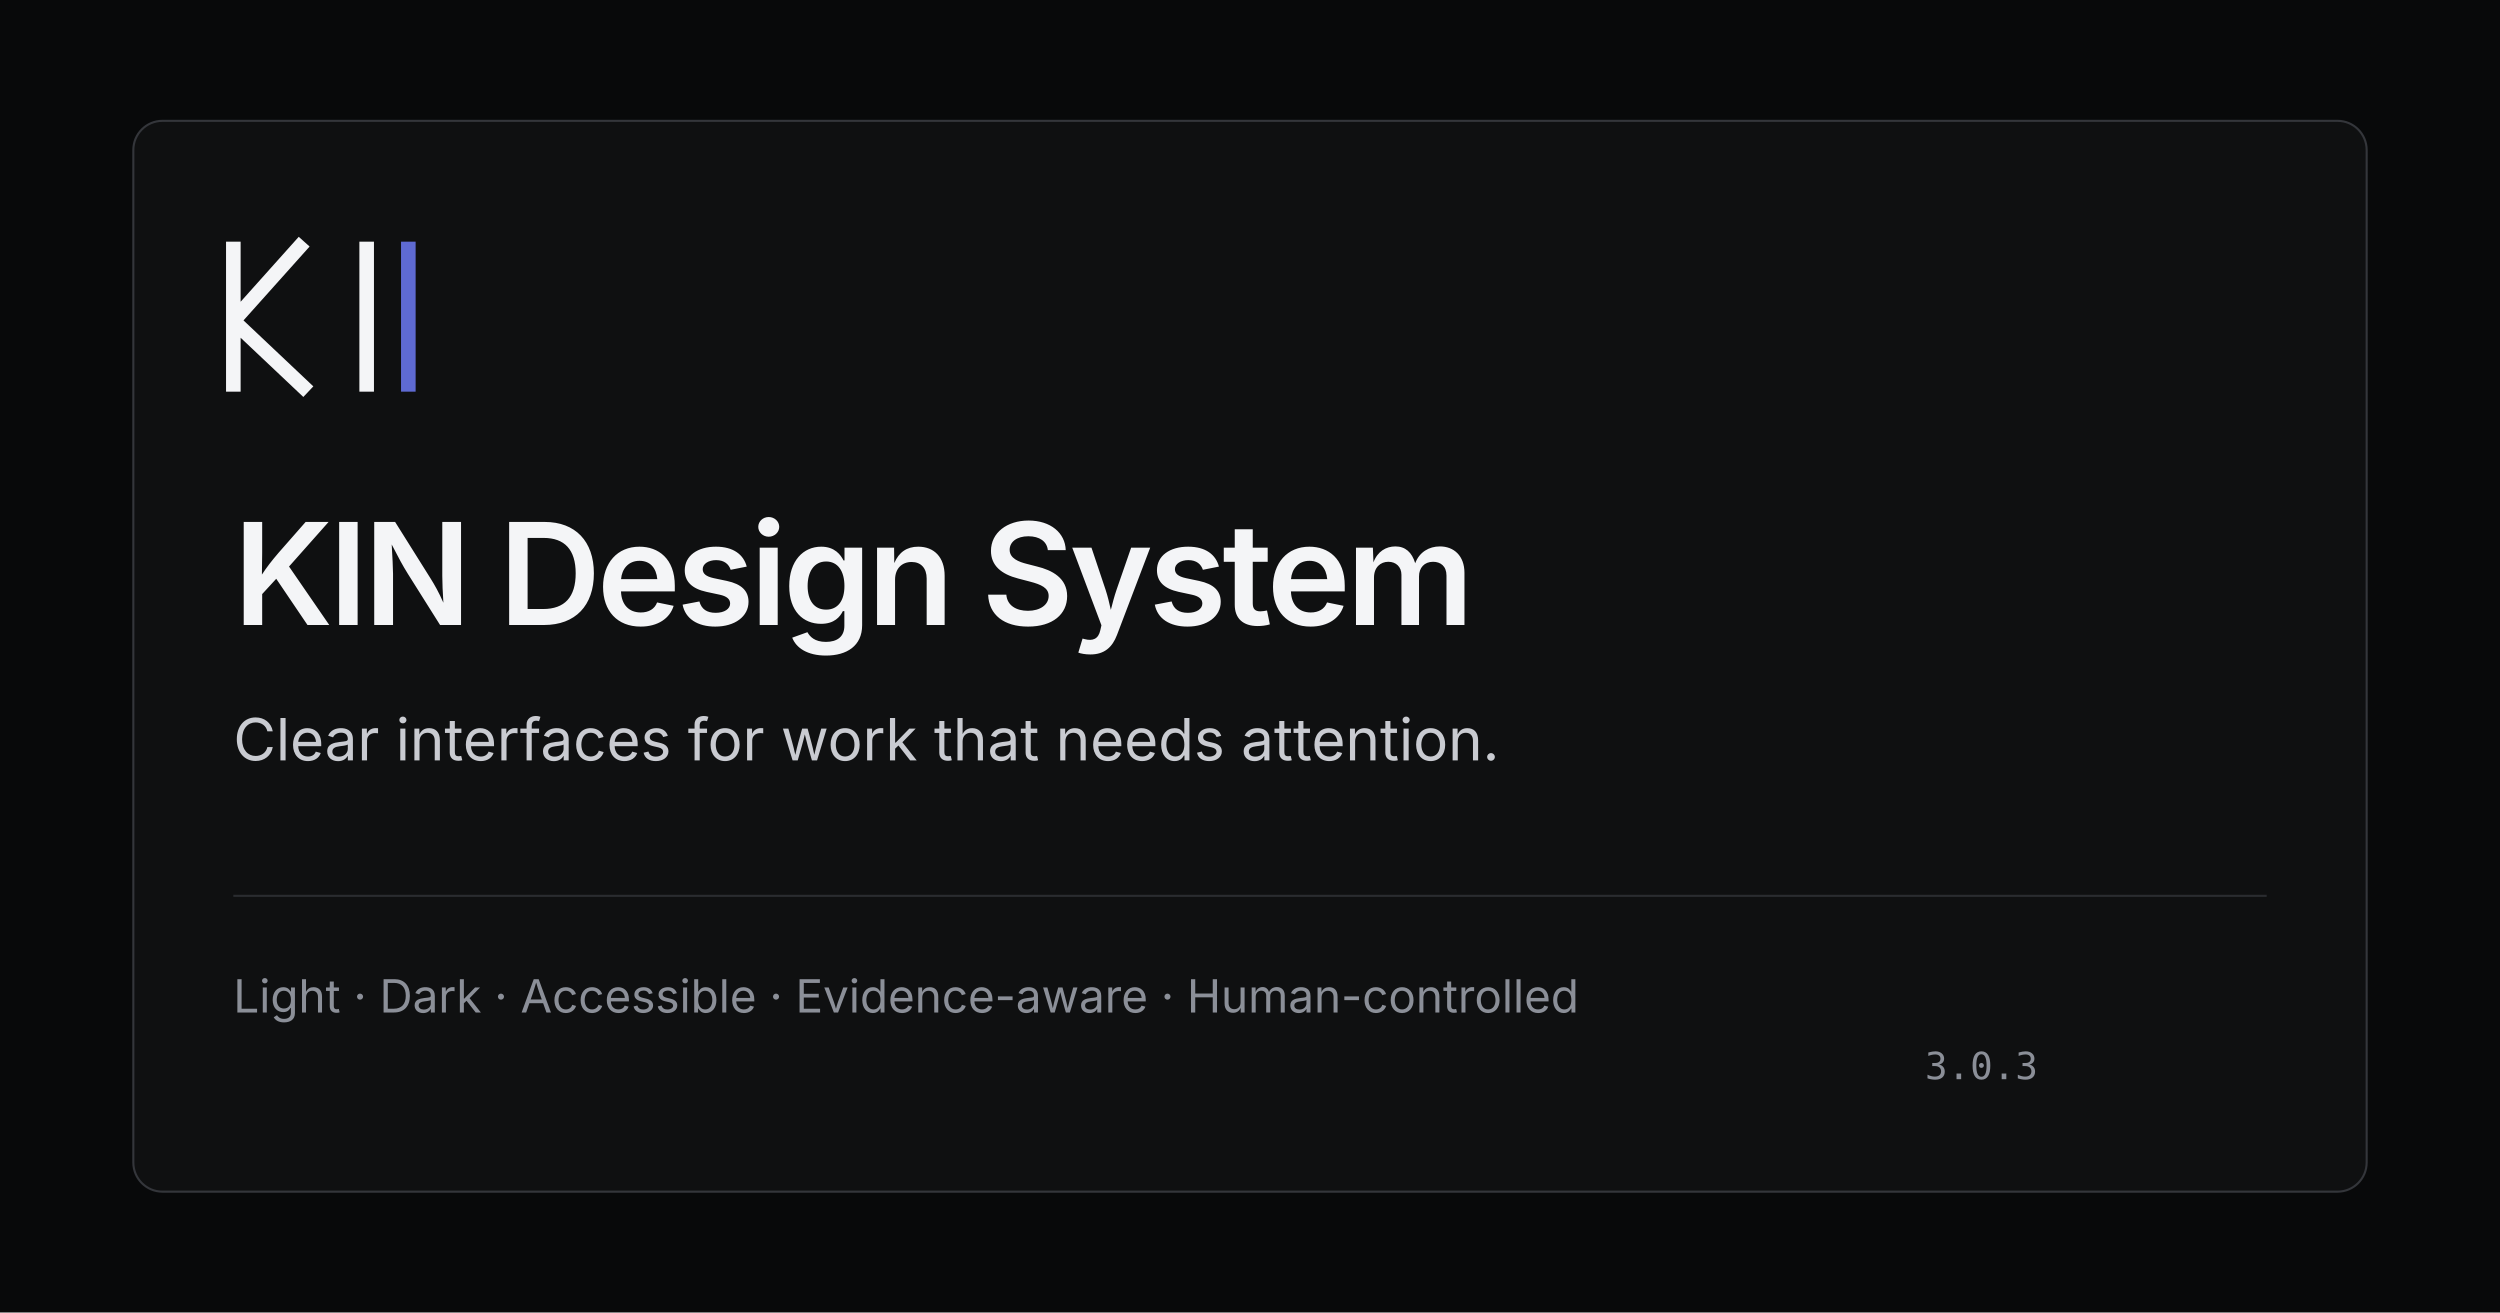
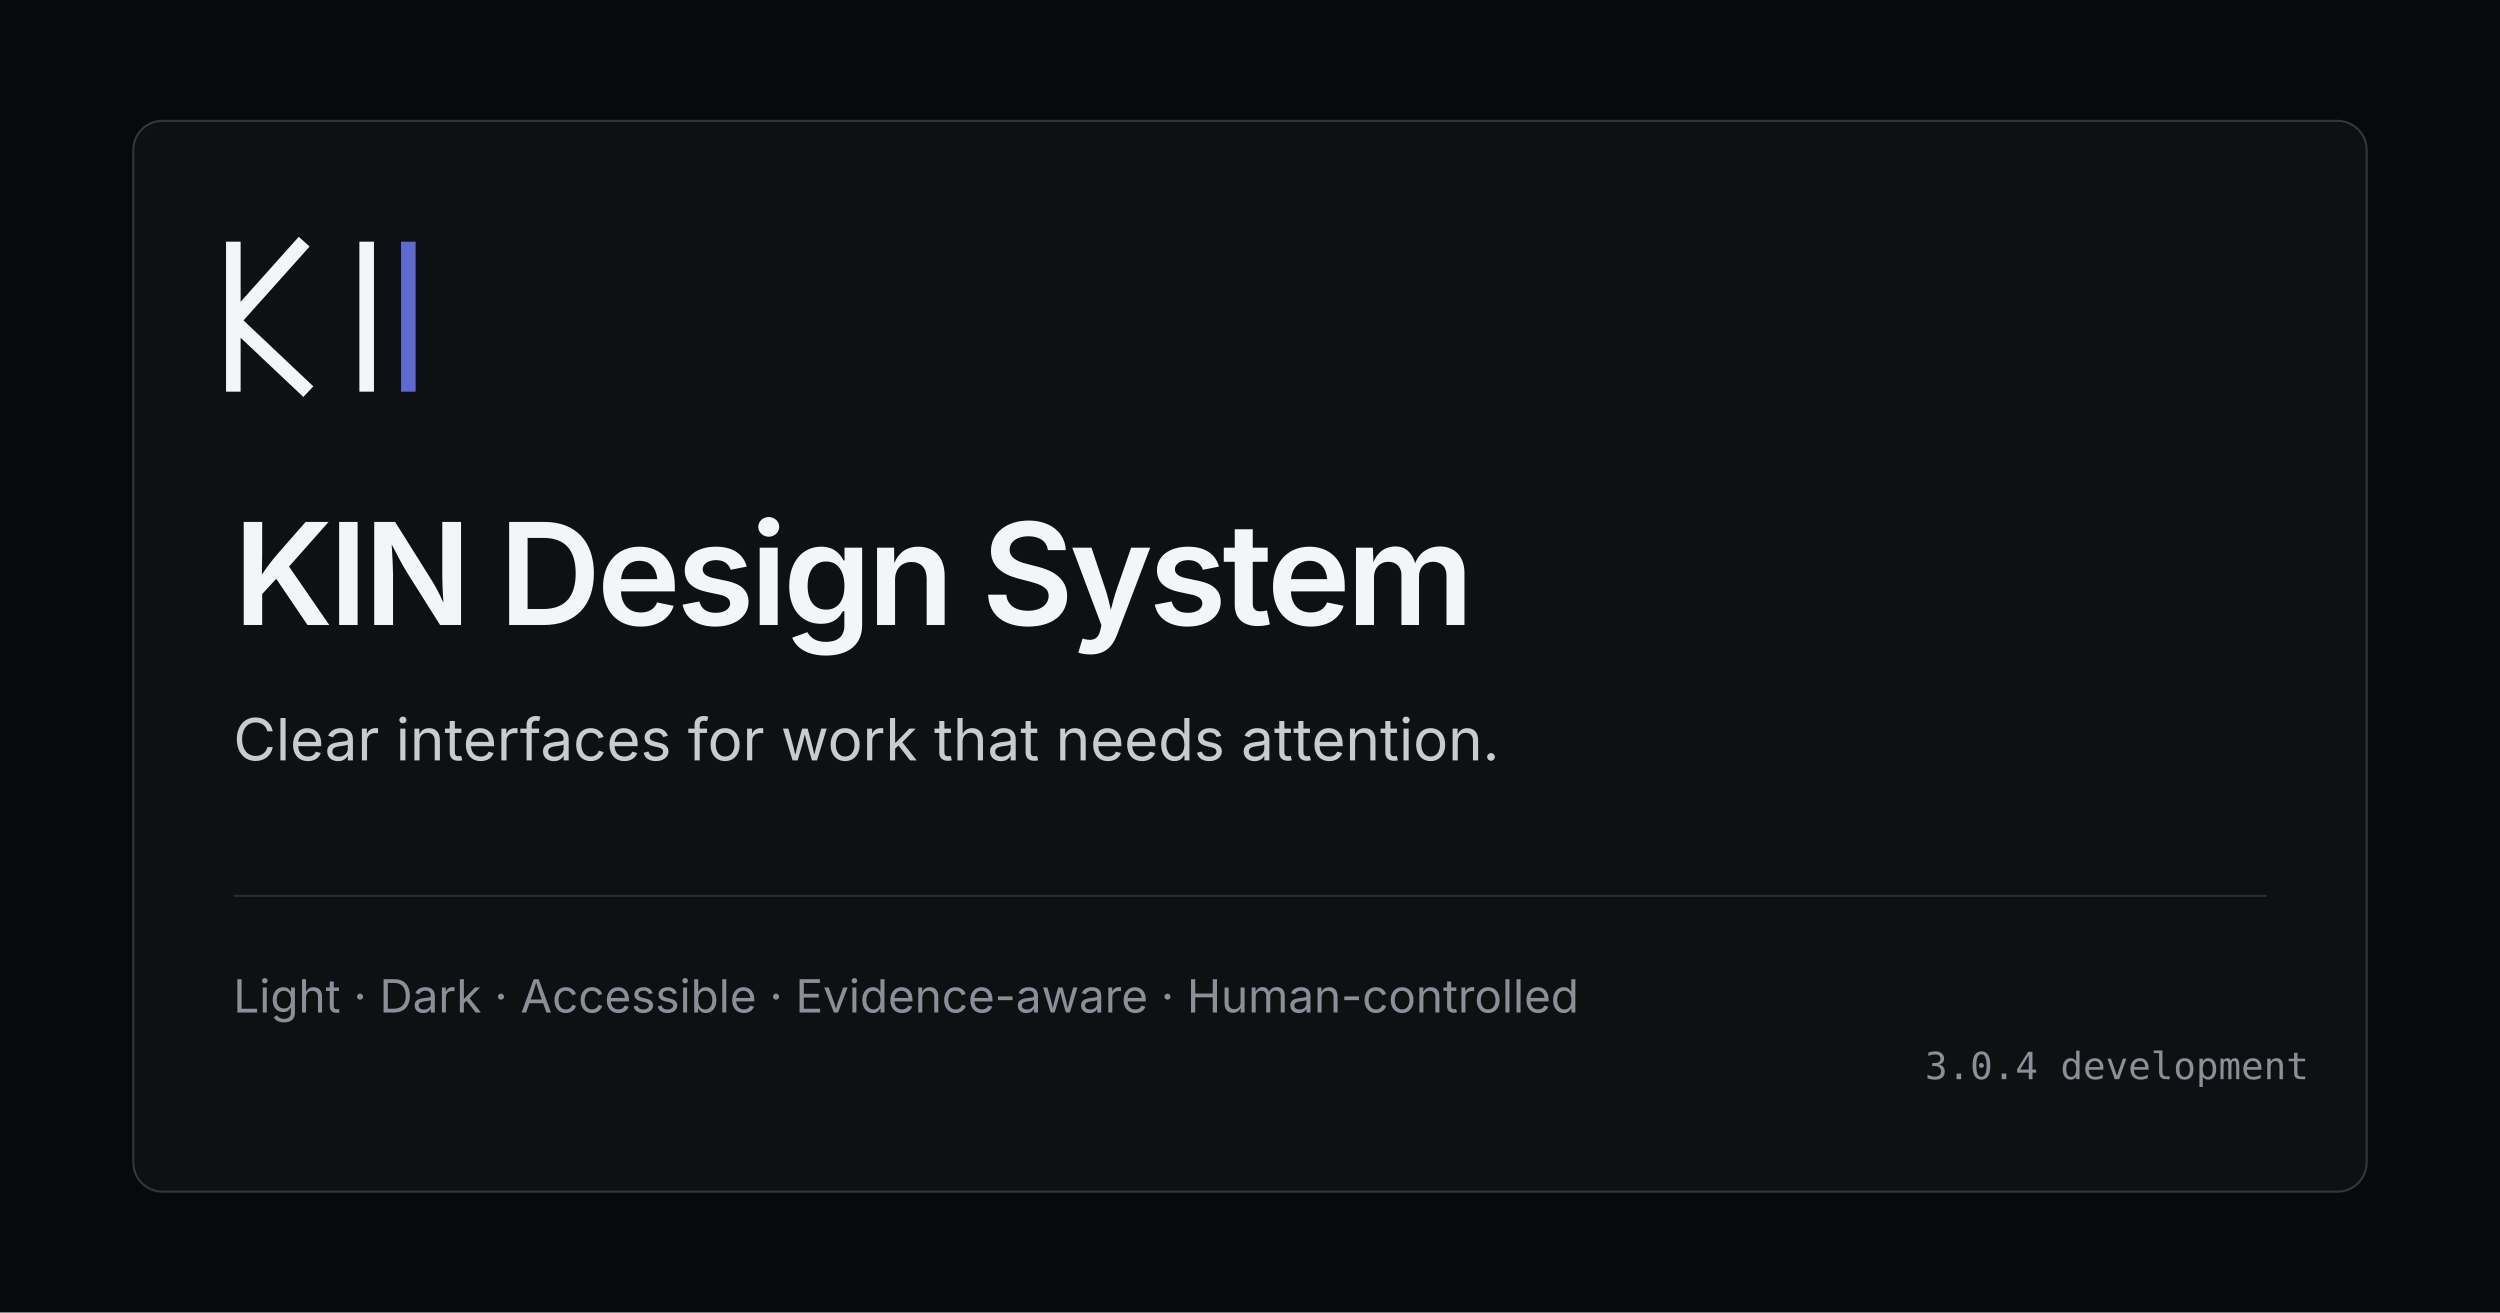
<svg xmlns="http://www.w3.org/2000/svg" width="1200" height="630" viewBox="0 0 1200 630" role="img" aria-labelledby="title desc">
  <rect width="1200" height="630" fill="#08090a" />
  <rect x="64" y="58" width="1072" height="514" rx="14" fill="#0f1011" stroke="#34363b" />
  <path d="M112 116v72m0-34 34-38m-34 38 36 34m28-72v72" fill="none" stroke="#f4f5f7" stroke-width="7" />
  <path d="M196 116v72" stroke="#5e6ad2" stroke-width="7" />
  <text x="112" y="300" fill="#f4f5f7" font-family="Inter,Arial,sans-serif" font-size="68" font-weight="600" letter-spacing="-2">KIN Design System</text>
  <text x="112" y="365" fill="#c9cbd1" font-family="Inter,Arial,sans-serif" font-size="28">Clear interfaces for work that needs attention.</text>
  <line x1="112" y1="430" x2="1088" y2="430" stroke="#2a2c30" />
  <text x="112" y="486" fill="#8b8f98" font-family="Inter,Arial,sans-serif" font-size="22">Light · Dark · Accessible · Evidence-aware · Human-controlled</text>
-   <text x="924" y="518" fill="#8b8f98" font-family="ui-monospace,monospace" font-size="18">3.0.3</text>
+   <text x="924" y="518" fill="#8b8f98" font-family="ui-monospace,monospace" font-size="18">3.0.4 development</text>
</svg>
